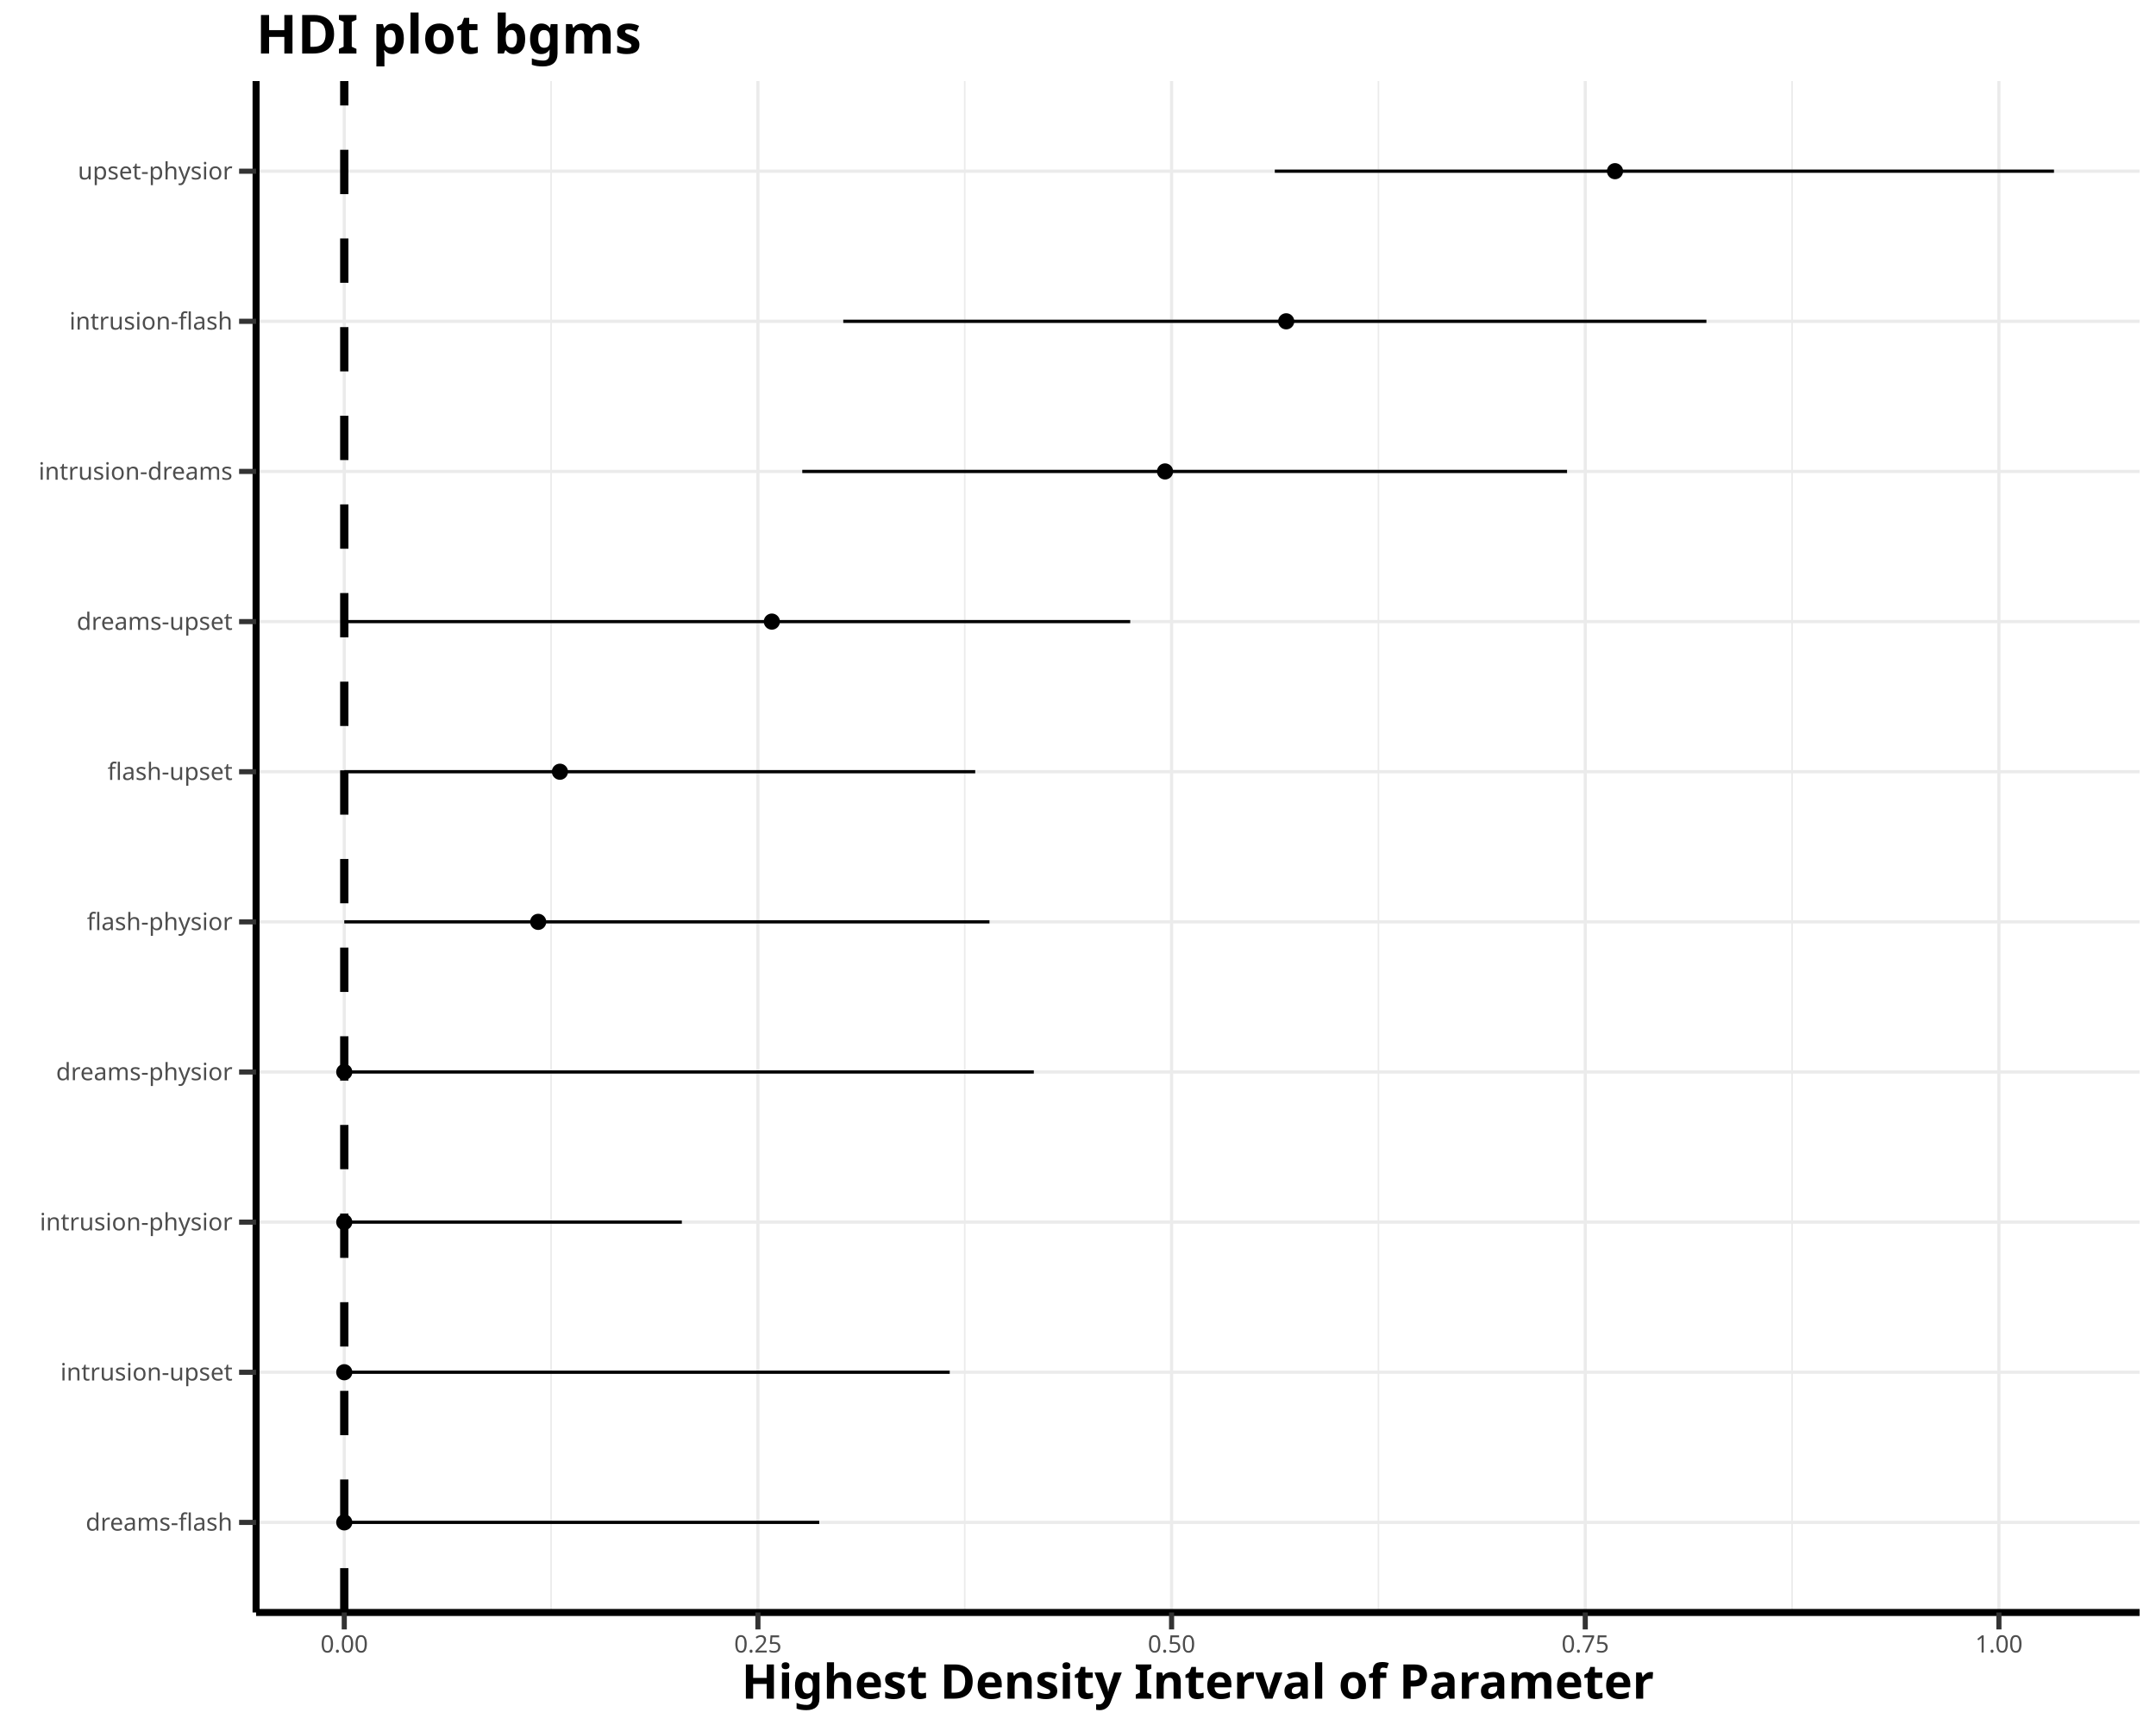
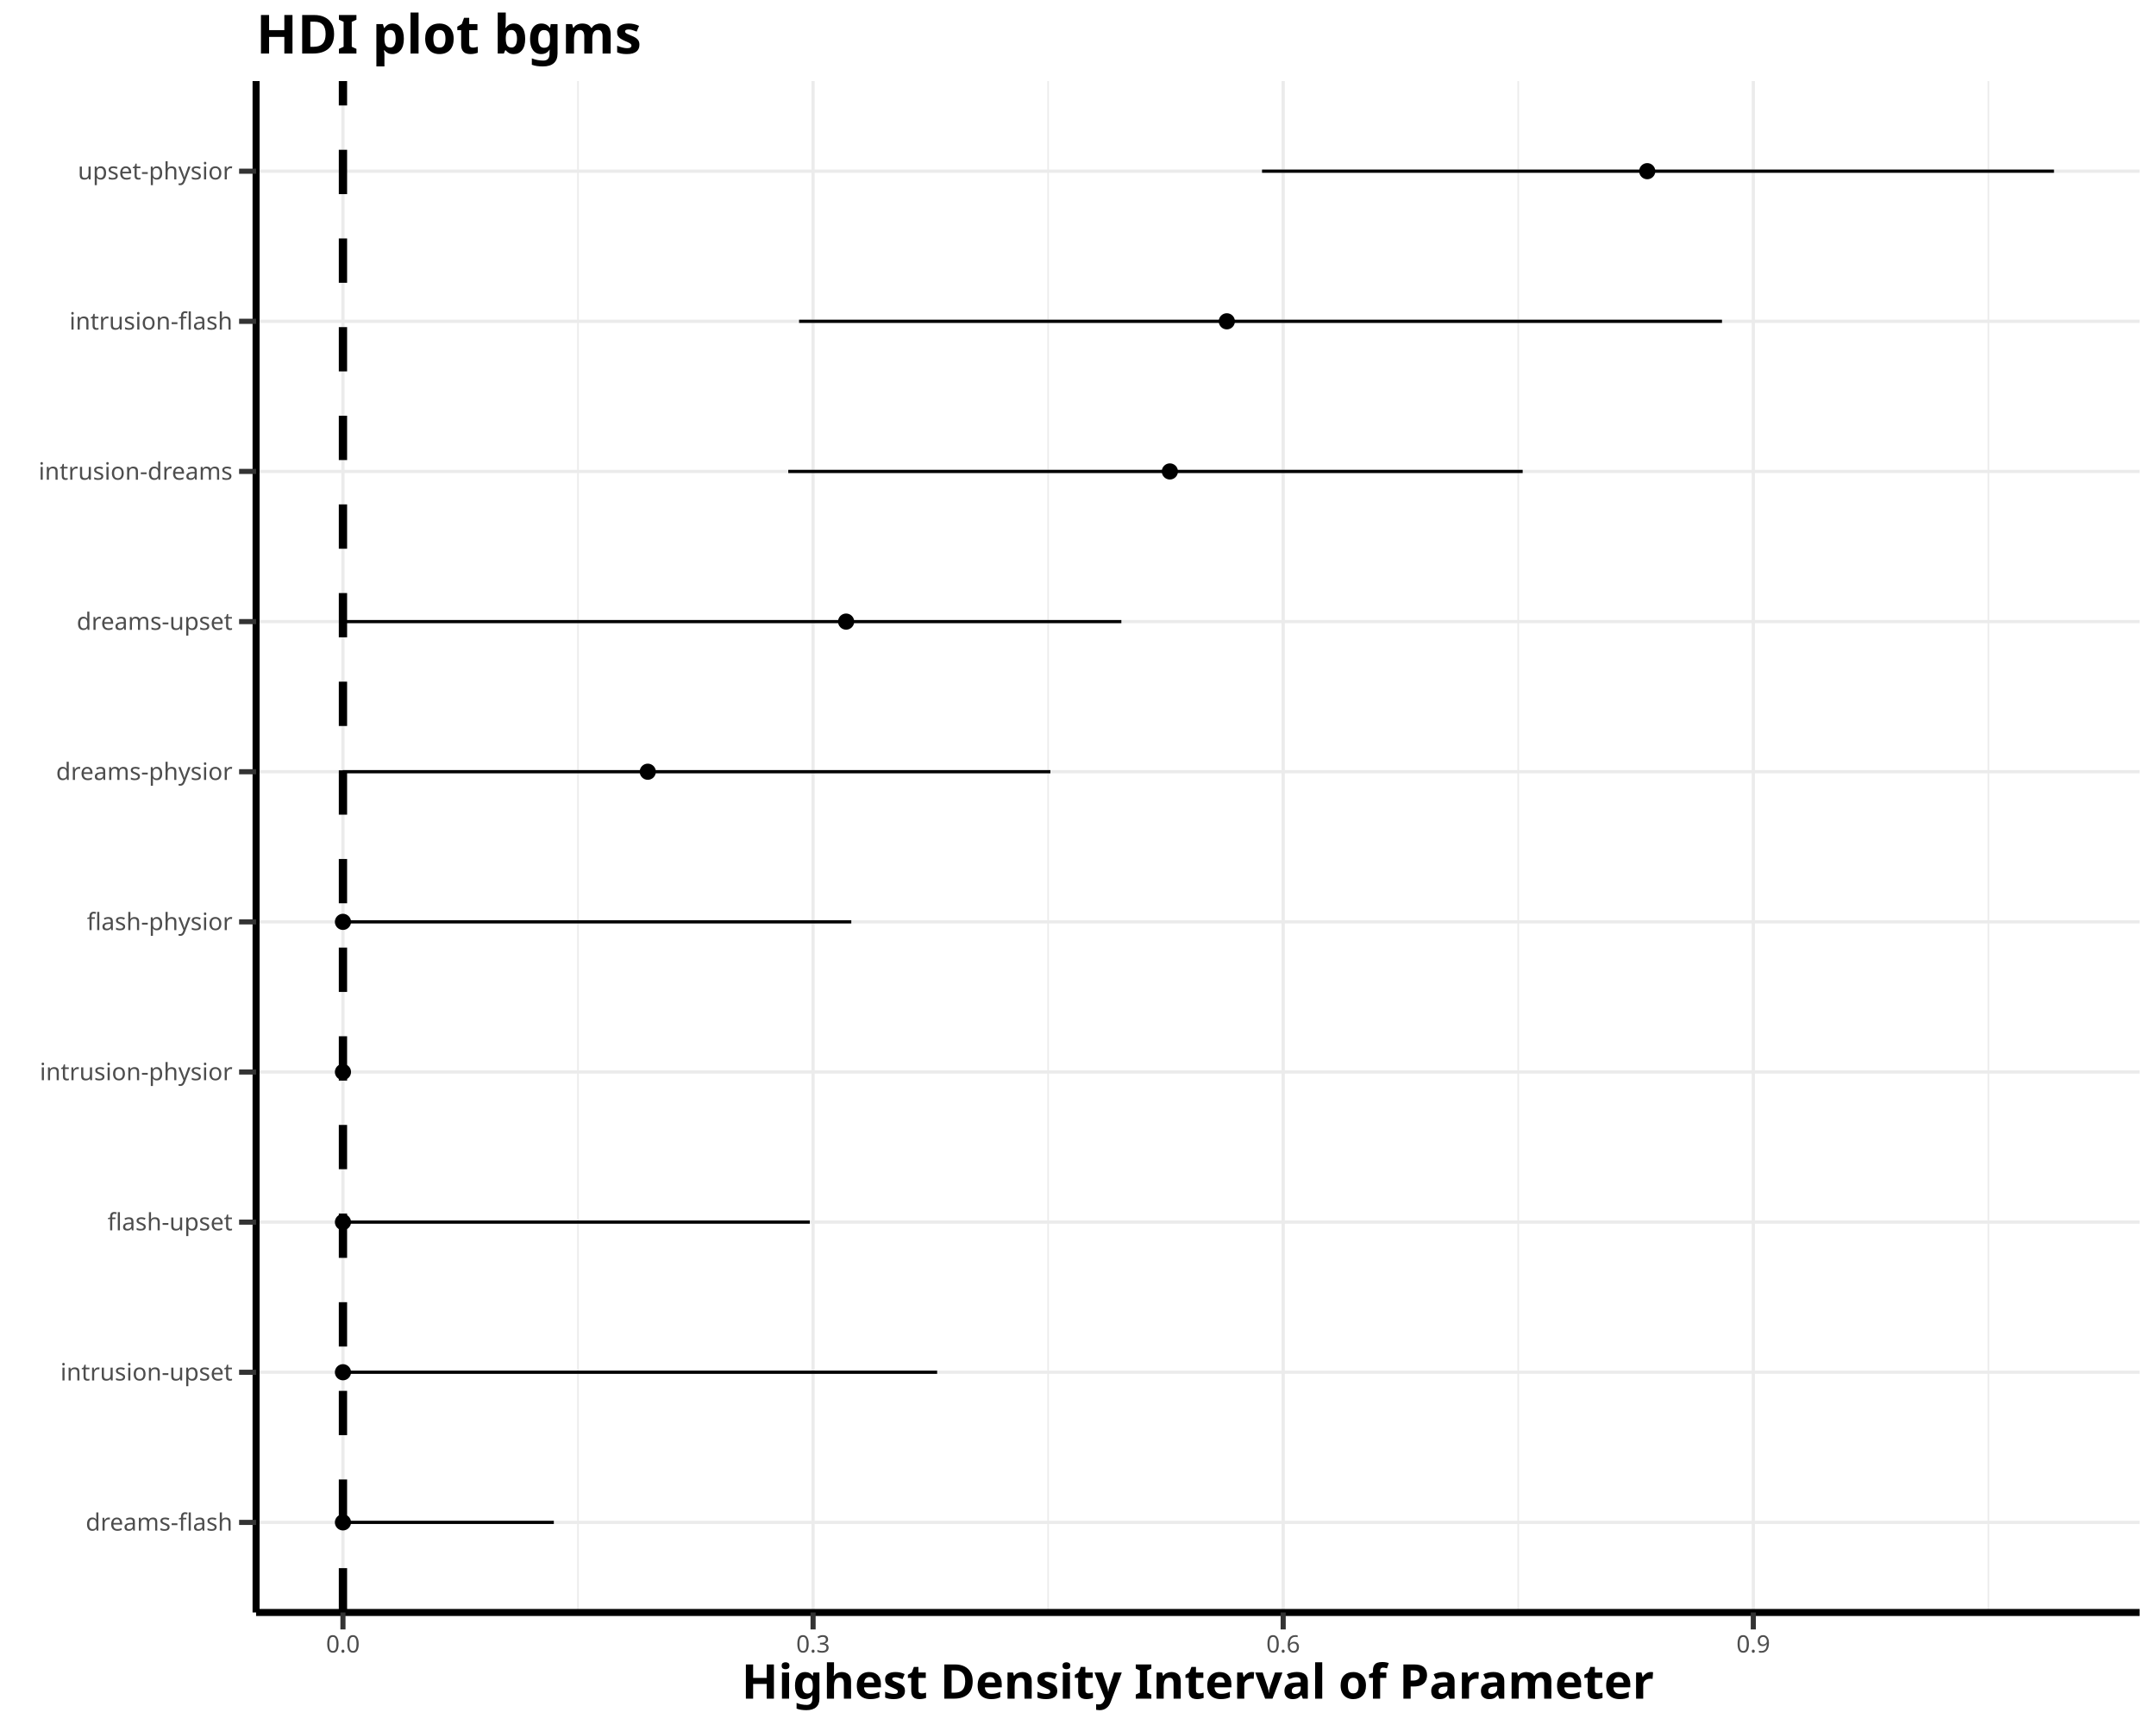
<svg xmlns="http://www.w3.org/2000/svg" class="svglite" data-engine-version="2.0" width="720.00pt" height="576.00pt" viewBox="0 0 720.00 576.00">
  <defs>
    <style type="text/css">
    .svglite line, .svglite polyline, .svglite polygon, .svglite path, .svglite rect, .svglite circle {
      fill: none;
      stroke: #000000;
      stroke-linecap: round;
      stroke-linejoin: round;
      stroke-miterlimit: 10.00;
    }
  </style>
  </defs>
  <rect width="100%" height="100%" style="stroke: none; fill: #FFFFFF;" />
  <defs>
    <clipPath id="cpMC4wMHw3MjAuMDB8MC4wMHw1NzYuMDA=">
      <rect x="0.00" y="0.00" width="720.00" height="576.00" />
    </clipPath>
  </defs>
  <g clip-path="url(#cpMC4wMHw3MjAuMDB8MC4wMHw1NzYuMDA=)">
    <rect x="0.00" y="0.00" width="720.00" height="576.00" style="stroke-width: 1.07; stroke: #FFFFFF; fill: #FFFFFF;" />
  </g>
  <defs>
    <clipPath id="cpODUuNTJ8NzE0LjUyfDI3LjA4fDUzOC40Mg==">
      <rect x="85.52" y="27.08" width="629.00" height="511.34" />
    </clipPath>
  </defs>
  <g clip-path="url(#cpODUuNTJ8NzE0LjUyfDI3LjA4fDUzOC40Mg==)">
    <rect x="85.52" y="27.08" width="629.00" height="511.34" style="stroke-width: 1.07; stroke: none; fill: #FFFFFF;" />
-     <polyline points="184.04,538.42 184.04,27.08 " style="stroke-width: 0.53; stroke: #EBEBEB; stroke-linecap: butt;" />
-     <polyline points="322.18,538.42 322.18,27.08 " style="stroke-width: 0.53; stroke: #EBEBEB; stroke-linecap: butt;" />
-     <polyline points="460.33,538.42 460.33,27.08 " style="stroke-width: 0.53; stroke: #EBEBEB; stroke-linecap: butt;" />
-     <polyline points="598.47,538.42 598.47,27.08 " style="stroke-width: 0.53; stroke: #EBEBEB; stroke-linecap: butt;" />
+     <polyline points="193.03,538.42 193.03,27.08 " style="stroke-width: 0.53; stroke: #EBEBEB; stroke-linecap: butt;" />
+     <polyline points="350.02,538.42 350.02,27.08 " style="stroke-width: 0.53; stroke: #EBEBEB; stroke-linecap: butt;" />
+     <polyline points="507.02,538.42 507.02,27.08 " style="stroke-width: 0.53; stroke: #EBEBEB; stroke-linecap: butt;" />
+     <polyline points="664.02,538.42 664.02,27.08 " style="stroke-width: 0.53; stroke: #EBEBEB; stroke-linecap: butt;" />
    <polyline points="85.52,508.34 714.52,508.34 " style="stroke-width: 1.07; stroke: #EBEBEB; stroke-linecap: butt;" />
    <polyline points="85.52,458.21 714.52,458.21 " style="stroke-width: 1.07; stroke: #EBEBEB; stroke-linecap: butt;" />
    <polyline points="85.52,408.08 714.52,408.08 " style="stroke-width: 1.07; stroke: #EBEBEB; stroke-linecap: butt;" />
    <polyline points="85.52,357.95 714.52,357.95 " style="stroke-width: 1.07; stroke: #EBEBEB; stroke-linecap: butt;" />
    <polyline points="85.52,307.82 714.52,307.82 " style="stroke-width: 1.07; stroke: #EBEBEB; stroke-linecap: butt;" />
    <polyline points="85.52,257.69 714.52,257.69 " style="stroke-width: 1.07; stroke: #EBEBEB; stroke-linecap: butt;" />
    <polyline points="85.52,207.56 714.52,207.56 " style="stroke-width: 1.07; stroke: #EBEBEB; stroke-linecap: butt;" />
    <polyline points="85.52,157.42 714.52,157.42 " style="stroke-width: 1.07; stroke: #EBEBEB; stroke-linecap: butt;" />
    <polyline points="85.52,107.29 714.52,107.29 " style="stroke-width: 1.07; stroke: #EBEBEB; stroke-linecap: butt;" />
    <polyline points="85.52,57.16 714.52,57.16 " style="stroke-width: 1.07; stroke: #EBEBEB; stroke-linecap: butt;" />
-     <polyline points="114.97,538.42 114.97,27.08 " style="stroke-width: 1.07; stroke: #EBEBEB; stroke-linecap: butt;" />
-     <polyline points="253.11,538.42 253.11,27.08 " style="stroke-width: 1.07; stroke: #EBEBEB; stroke-linecap: butt;" />
-     <polyline points="391.25,538.42 391.25,27.08 " style="stroke-width: 1.07; stroke: #EBEBEB; stroke-linecap: butt;" />
-     <polyline points="529.40,538.42 529.40,27.08 " style="stroke-width: 1.07; stroke: #EBEBEB; stroke-linecap: butt;" />
-     <polyline points="667.54,538.42 667.54,27.08 " style="stroke-width: 1.07; stroke: #EBEBEB; stroke-linecap: butt;" />
-     <line x1="114.96" y1="508.34" x2="273.59" y2="508.34" style="stroke-width: 1.07; stroke-linecap: butt;" />
-     <line x1="114.97" y1="458.21" x2="317.16" y2="458.21" style="stroke-width: 1.07; stroke-linecap: butt;" />
-     <line x1="114.11" y1="408.08" x2="227.70" y2="408.08" style="stroke-width: 1.07; stroke-linecap: butt;" />
-     <line x1="114.97" y1="357.95" x2="345.24" y2="357.95" style="stroke-width: 1.07; stroke-linecap: butt;" />
-     <line x1="114.97" y1="307.82" x2="330.44" y2="307.82" style="stroke-width: 1.07; stroke-linecap: butt;" />
-     <line x1="114.97" y1="257.69" x2="325.68" y2="257.69" style="stroke-width: 1.07; stroke-linecap: butt;" />
-     <line x1="114.96" y1="207.56" x2="377.44" y2="207.56" style="stroke-width: 1.07; stroke-linecap: butt;" />
-     <line x1="267.92" y1="157.42" x2="523.32" y2="157.42" style="stroke-width: 1.07; stroke-linecap: butt;" />
-     <line x1="281.61" y1="107.29" x2="569.86" y2="107.29" style="stroke-width: 1.07; stroke-linecap: butt;" />
-     <line x1="425.72" y1="57.16" x2="685.93" y2="57.16" style="stroke-width: 1.07; stroke-linecap: butt;" />
-     <circle cx="114.97" cy="508.34" r="1.99" style="stroke-width: 1.42; fill: #000000;" />
-     <circle cx="114.97" cy="458.21" r="1.99" style="stroke-width: 1.42; fill: #000000;" />
-     <circle cx="114.97" cy="408.08" r="1.99" style="stroke-width: 1.42; fill: #000000;" />
-     <circle cx="114.97" cy="357.95" r="1.99" style="stroke-width: 1.42; fill: #000000;" />
-     <circle cx="179.73" cy="307.82" r="1.99" style="stroke-width: 1.42; fill: #000000;" />
-     <circle cx="186.99" cy="257.69" r="1.99" style="stroke-width: 1.42; fill: #000000;" />
-     <circle cx="257.76" cy="207.56" r="1.99" style="stroke-width: 1.42; fill: #000000;" />
-     <circle cx="389.07" cy="157.42" r="1.99" style="stroke-width: 1.42; fill: #000000;" />
-     <circle cx="429.53" cy="107.29" r="1.99" style="stroke-width: 1.42; fill: #000000;" />
-     <circle cx="539.33" cy="57.16" r="1.99" style="stroke-width: 1.42; fill: #000000;" />
-     <line x1="114.97" y1="538.42" x2="114.97" y2="27.08" style="stroke-width: 2.77; stroke-dasharray: 14.80,14.80; stroke-linecap: butt;" />
+     <polyline points="114.53,538.42 114.53,27.08 " style="stroke-width: 1.07; stroke: #EBEBEB; stroke-linecap: butt;" />
+     <polyline points="271.53,538.42 271.53,27.08 " style="stroke-width: 1.07; stroke: #EBEBEB; stroke-linecap: butt;" />
+     <polyline points="428.52,538.42 428.52,27.08 " style="stroke-width: 1.07; stroke: #EBEBEB; stroke-linecap: butt;" />
+     <polyline points="585.52,538.42 585.52,27.08 " style="stroke-width: 1.07; stroke: #EBEBEB; stroke-linecap: butt;" />
+     <line x1="114.11" y1="508.34" x2="184.95" y2="508.34" style="stroke-width: 1.07; stroke-linecap: butt;" />
+     <line x1="114.53" y1="458.21" x2="312.96" y2="458.21" style="stroke-width: 1.07; stroke-linecap: butt;" />
+     <line x1="114.53" y1="408.08" x2="270.43" y2="408.08" style="stroke-width: 1.07; stroke-linecap: butt;" />
+     <line x1="114.53" y1="357.95" x2="114.53" y2="357.95" style="stroke-width: 1.07; stroke-linecap: butt;" />
+     <line x1="114.53" y1="307.82" x2="284.29" y2="307.82" style="stroke-width: 1.07; stroke-linecap: butt;" />
+     <line x1="114.45" y1="257.69" x2="350.78" y2="257.69" style="stroke-width: 1.07; stroke-linecap: butt;" />
+     <line x1="114.53" y1="207.56" x2="374.48" y2="207.56" style="stroke-width: 1.07; stroke-linecap: butt;" />
+     <line x1="263.24" y1="157.42" x2="508.50" y2="157.42" style="stroke-width: 1.07; stroke-linecap: butt;" />
+     <line x1="266.85" y1="107.29" x2="575.06" y2="107.29" style="stroke-width: 1.07; stroke-linecap: butt;" />
+     <line x1="421.46" y1="57.16" x2="685.93" y2="57.16" style="stroke-width: 1.07; stroke-linecap: butt;" />
+     <circle cx="114.53" cy="508.34" r="1.99" style="stroke-width: 1.42; fill: #000000;" />
+     <circle cx="114.53" cy="458.21" r="1.99" style="stroke-width: 1.42; fill: #000000;" />
+     <circle cx="114.53" cy="408.08" r="1.99" style="stroke-width: 1.42; fill: #000000;" />
+     <circle cx="114.53" cy="357.95" r="1.99" style="stroke-width: 1.42; fill: #000000;" />
+     <circle cx="114.53" cy="307.82" r="1.99" style="stroke-width: 1.42; fill: #000000;" />
+     <circle cx="216.33" cy="257.69" r="1.99" style="stroke-width: 1.42; fill: #000000;" />
+     <circle cx="282.56" cy="207.56" r="1.99" style="stroke-width: 1.42; fill: #000000;" />
+     <circle cx="390.68" cy="157.42" r="1.99" style="stroke-width: 1.42; fill: #000000;" />
+     <circle cx="409.70" cy="107.29" r="1.99" style="stroke-width: 1.42; fill: #000000;" />
+     <circle cx="550.10" cy="57.16" r="1.99" style="stroke-width: 1.42; fill: #000000;" />
+     <line x1="114.53" y1="538.42" x2="114.53" y2="27.08" style="stroke-width: 2.77; stroke-dasharray: 14.80,14.80; stroke-linecap: butt;" />
  </g>
  <g clip-path="url(#cpMC4wMHw3MjAuMDB8MC4wMHw1NzYuMDA=)">
    <polyline points="85.52,538.42 85.52,27.08 " style="stroke-width: 2.35; stroke-linecap: butt;" />
    <text x="77.66" y="511.09" text-anchor="end" style="font-size: 8.00px; fill: #4D4D4D; font-family: sans;" textLength="46.25px" lengthAdjust="spacingAndGlyphs">dreams-flash</text>
    <text x="77.66" y="460.96" text-anchor="end" style="font-size: 8.00px; fill: #4D4D4D; font-family: sans;" textLength="52.48px" lengthAdjust="spacingAndGlyphs">intrusion-upset</text>
-     <text x="77.66" y="410.83" text-anchor="end" style="font-size: 8.00px; fill: #4D4D4D; font-family: sans;" textLength="58.70px" lengthAdjust="spacingAndGlyphs">intrusion-physior</text>
-     <text x="77.66" y="360.70" text-anchor="end" style="font-size: 8.00px; fill: #4D4D4D; font-family: sans;" textLength="55.14px" lengthAdjust="spacingAndGlyphs">dreams-physior</text>
+     <text x="77.66" y="410.83" text-anchor="end" style="font-size: 8.00px; fill: #4D4D4D; font-family: sans;" textLength="39.14px" lengthAdjust="spacingAndGlyphs">flash-upset</text>
+     <text x="77.66" y="360.70" text-anchor="end" style="font-size: 8.00px; fill: #4D4D4D; font-family: sans;" textLength="58.70px" lengthAdjust="spacingAndGlyphs">intrusion-physior</text>
    <text x="77.66" y="310.57" text-anchor="end" style="font-size: 8.00px; fill: #4D4D4D; font-family: sans;" textLength="45.36px" lengthAdjust="spacingAndGlyphs">flash-physior</text>
-     <text x="77.66" y="260.44" text-anchor="end" style="font-size: 8.00px; fill: #4D4D4D; font-family: sans;" textLength="39.14px" lengthAdjust="spacingAndGlyphs">flash-upset</text>
+     <text x="77.66" y="260.44" text-anchor="end" style="font-size: 8.00px; fill: #4D4D4D; font-family: sans;" textLength="55.14px" lengthAdjust="spacingAndGlyphs">dreams-physior</text>
    <text x="77.66" y="210.31" text-anchor="end" style="font-size: 8.00px; fill: #4D4D4D; font-family: sans;" textLength="48.92px" lengthAdjust="spacingAndGlyphs">dreams-upset</text>
    <text x="77.66" y="160.18" text-anchor="end" style="font-size: 8.00px; fill: #4D4D4D; font-family: sans;" textLength="59.59px" lengthAdjust="spacingAndGlyphs">intrusion-dreams</text>
    <text x="77.66" y="110.05" text-anchor="end" style="font-size: 8.00px; fill: #4D4D4D; font-family: sans;" textLength="49.80px" lengthAdjust="spacingAndGlyphs">intrusion-flash</text>
    <text x="77.66" y="59.91" text-anchor="end" style="font-size: 8.00px; fill: #4D4D4D; font-family: sans;" textLength="48.03px" lengthAdjust="spacingAndGlyphs">upset-physior</text>
    <polyline points="79.85,508.34 85.52,508.34 " style="stroke-width: 1.71; stroke: #333333; stroke-linecap: butt;" />
    <polyline points="79.85,458.21 85.52,458.21 " style="stroke-width: 1.71; stroke: #333333; stroke-linecap: butt;" />
    <polyline points="79.85,408.08 85.52,408.08 " style="stroke-width: 1.71; stroke: #333333; stroke-linecap: butt;" />
    <polyline points="79.85,357.95 85.52,357.95 " style="stroke-width: 1.71; stroke: #333333; stroke-linecap: butt;" />
    <polyline points="79.85,307.82 85.52,307.82 " style="stroke-width: 1.71; stroke: #333333; stroke-linecap: butt;" />
    <polyline points="79.85,257.69 85.52,257.69 " style="stroke-width: 1.71; stroke: #333333; stroke-linecap: butt;" />
    <polyline points="79.85,207.56 85.52,207.56 " style="stroke-width: 1.71; stroke: #333333; stroke-linecap: butt;" />
    <polyline points="79.85,157.42 85.52,157.42 " style="stroke-width: 1.71; stroke: #333333; stroke-linecap: butt;" />
    <polyline points="79.85,107.29 85.52,107.29 " style="stroke-width: 1.71; stroke: #333333; stroke-linecap: butt;" />
    <polyline points="79.85,57.16 85.52,57.16 " style="stroke-width: 1.71; stroke: #333333; stroke-linecap: butt;" />
    <polyline points="85.52,538.42 714.52,538.42 " style="stroke-width: 2.35; stroke-linecap: butt;" />
-     <polyline points="114.97,544.09 114.97,538.42 " style="stroke-width: 1.71; stroke: #333333; stroke-linecap: butt;" />
-     <polyline points="253.11,544.09 253.11,538.42 " style="stroke-width: 1.71; stroke: #333333; stroke-linecap: butt;" />
-     <polyline points="391.25,544.09 391.25,538.42 " style="stroke-width: 1.71; stroke: #333333; stroke-linecap: butt;" />
-     <polyline points="529.40,544.09 529.40,538.42 " style="stroke-width: 1.71; stroke: #333333; stroke-linecap: butt;" />
-     <polyline points="667.54,544.09 667.54,538.42 " style="stroke-width: 1.71; stroke: #333333; stroke-linecap: butt;" />
-     <text x="114.97" y="551.79" text-anchor="middle" style="font-size: 8.00px; fill: #4D4D4D; font-family: sans;" textLength="15.57px" lengthAdjust="spacingAndGlyphs">0.00</text>
-     <text x="253.11" y="551.79" text-anchor="middle" style="font-size: 8.00px; fill: #4D4D4D; font-family: sans;" textLength="15.57px" lengthAdjust="spacingAndGlyphs">0.25</text>
-     <text x="391.25" y="551.79" text-anchor="middle" style="font-size: 8.00px; fill: #4D4D4D; font-family: sans;" textLength="15.57px" lengthAdjust="spacingAndGlyphs">0.50</text>
-     <text x="529.40" y="551.79" text-anchor="middle" style="font-size: 8.00px; fill: #4D4D4D; font-family: sans;" textLength="15.57px" lengthAdjust="spacingAndGlyphs">0.75</text>
-     <text x="667.54" y="551.79" text-anchor="middle" style="font-size: 8.00px; fill: #4D4D4D; font-family: sans;" textLength="15.57px" lengthAdjust="spacingAndGlyphs">1.00</text>
+     <polyline points="114.53,544.09 114.53,538.42 " style="stroke-width: 1.71; stroke: #333333; stroke-linecap: butt;" />
+     <polyline points="271.53,544.09 271.53,538.42 " style="stroke-width: 1.71; stroke: #333333; stroke-linecap: butt;" />
+     <polyline points="428.52,544.09 428.52,538.42 " style="stroke-width: 1.71; stroke: #333333; stroke-linecap: butt;" />
+     <polyline points="585.52,544.09 585.52,538.42 " style="stroke-width: 1.71; stroke: #333333; stroke-linecap: butt;" />
+     <text x="114.53" y="551.79" text-anchor="middle" style="font-size: 8.00px; fill: #4D4D4D; font-family: sans;" textLength="11.12px" lengthAdjust="spacingAndGlyphs">0.0</text>
+     <text x="271.53" y="551.79" text-anchor="middle" style="font-size: 8.00px; fill: #4D4D4D; font-family: sans;" textLength="11.12px" lengthAdjust="spacingAndGlyphs">0.3</text>
+     <text x="428.52" y="551.79" text-anchor="middle" style="font-size: 8.00px; fill: #4D4D4D; font-family: sans;" textLength="11.12px" lengthAdjust="spacingAndGlyphs">0.6</text>
+     <text x="585.52" y="551.79" text-anchor="middle" style="font-size: 8.00px; fill: #4D4D4D; font-family: sans;" textLength="11.12px" lengthAdjust="spacingAndGlyphs">0.9</text>
    <text x="400.02" y="567.20" text-anchor="middle" style="font-size: 16.00px; font-weight: bold; font-family: sans;" textLength="265.93px" lengthAdjust="spacingAndGlyphs">Highest Density Interval of Parameter</text>
    <text x="85.52" y="17.87" style="font-size: 18.00px; font-weight: bold; font-family: sans;" textLength="114.06px" lengthAdjust="spacingAndGlyphs">HDI plot bgms</text>
  </g>
</svg>
